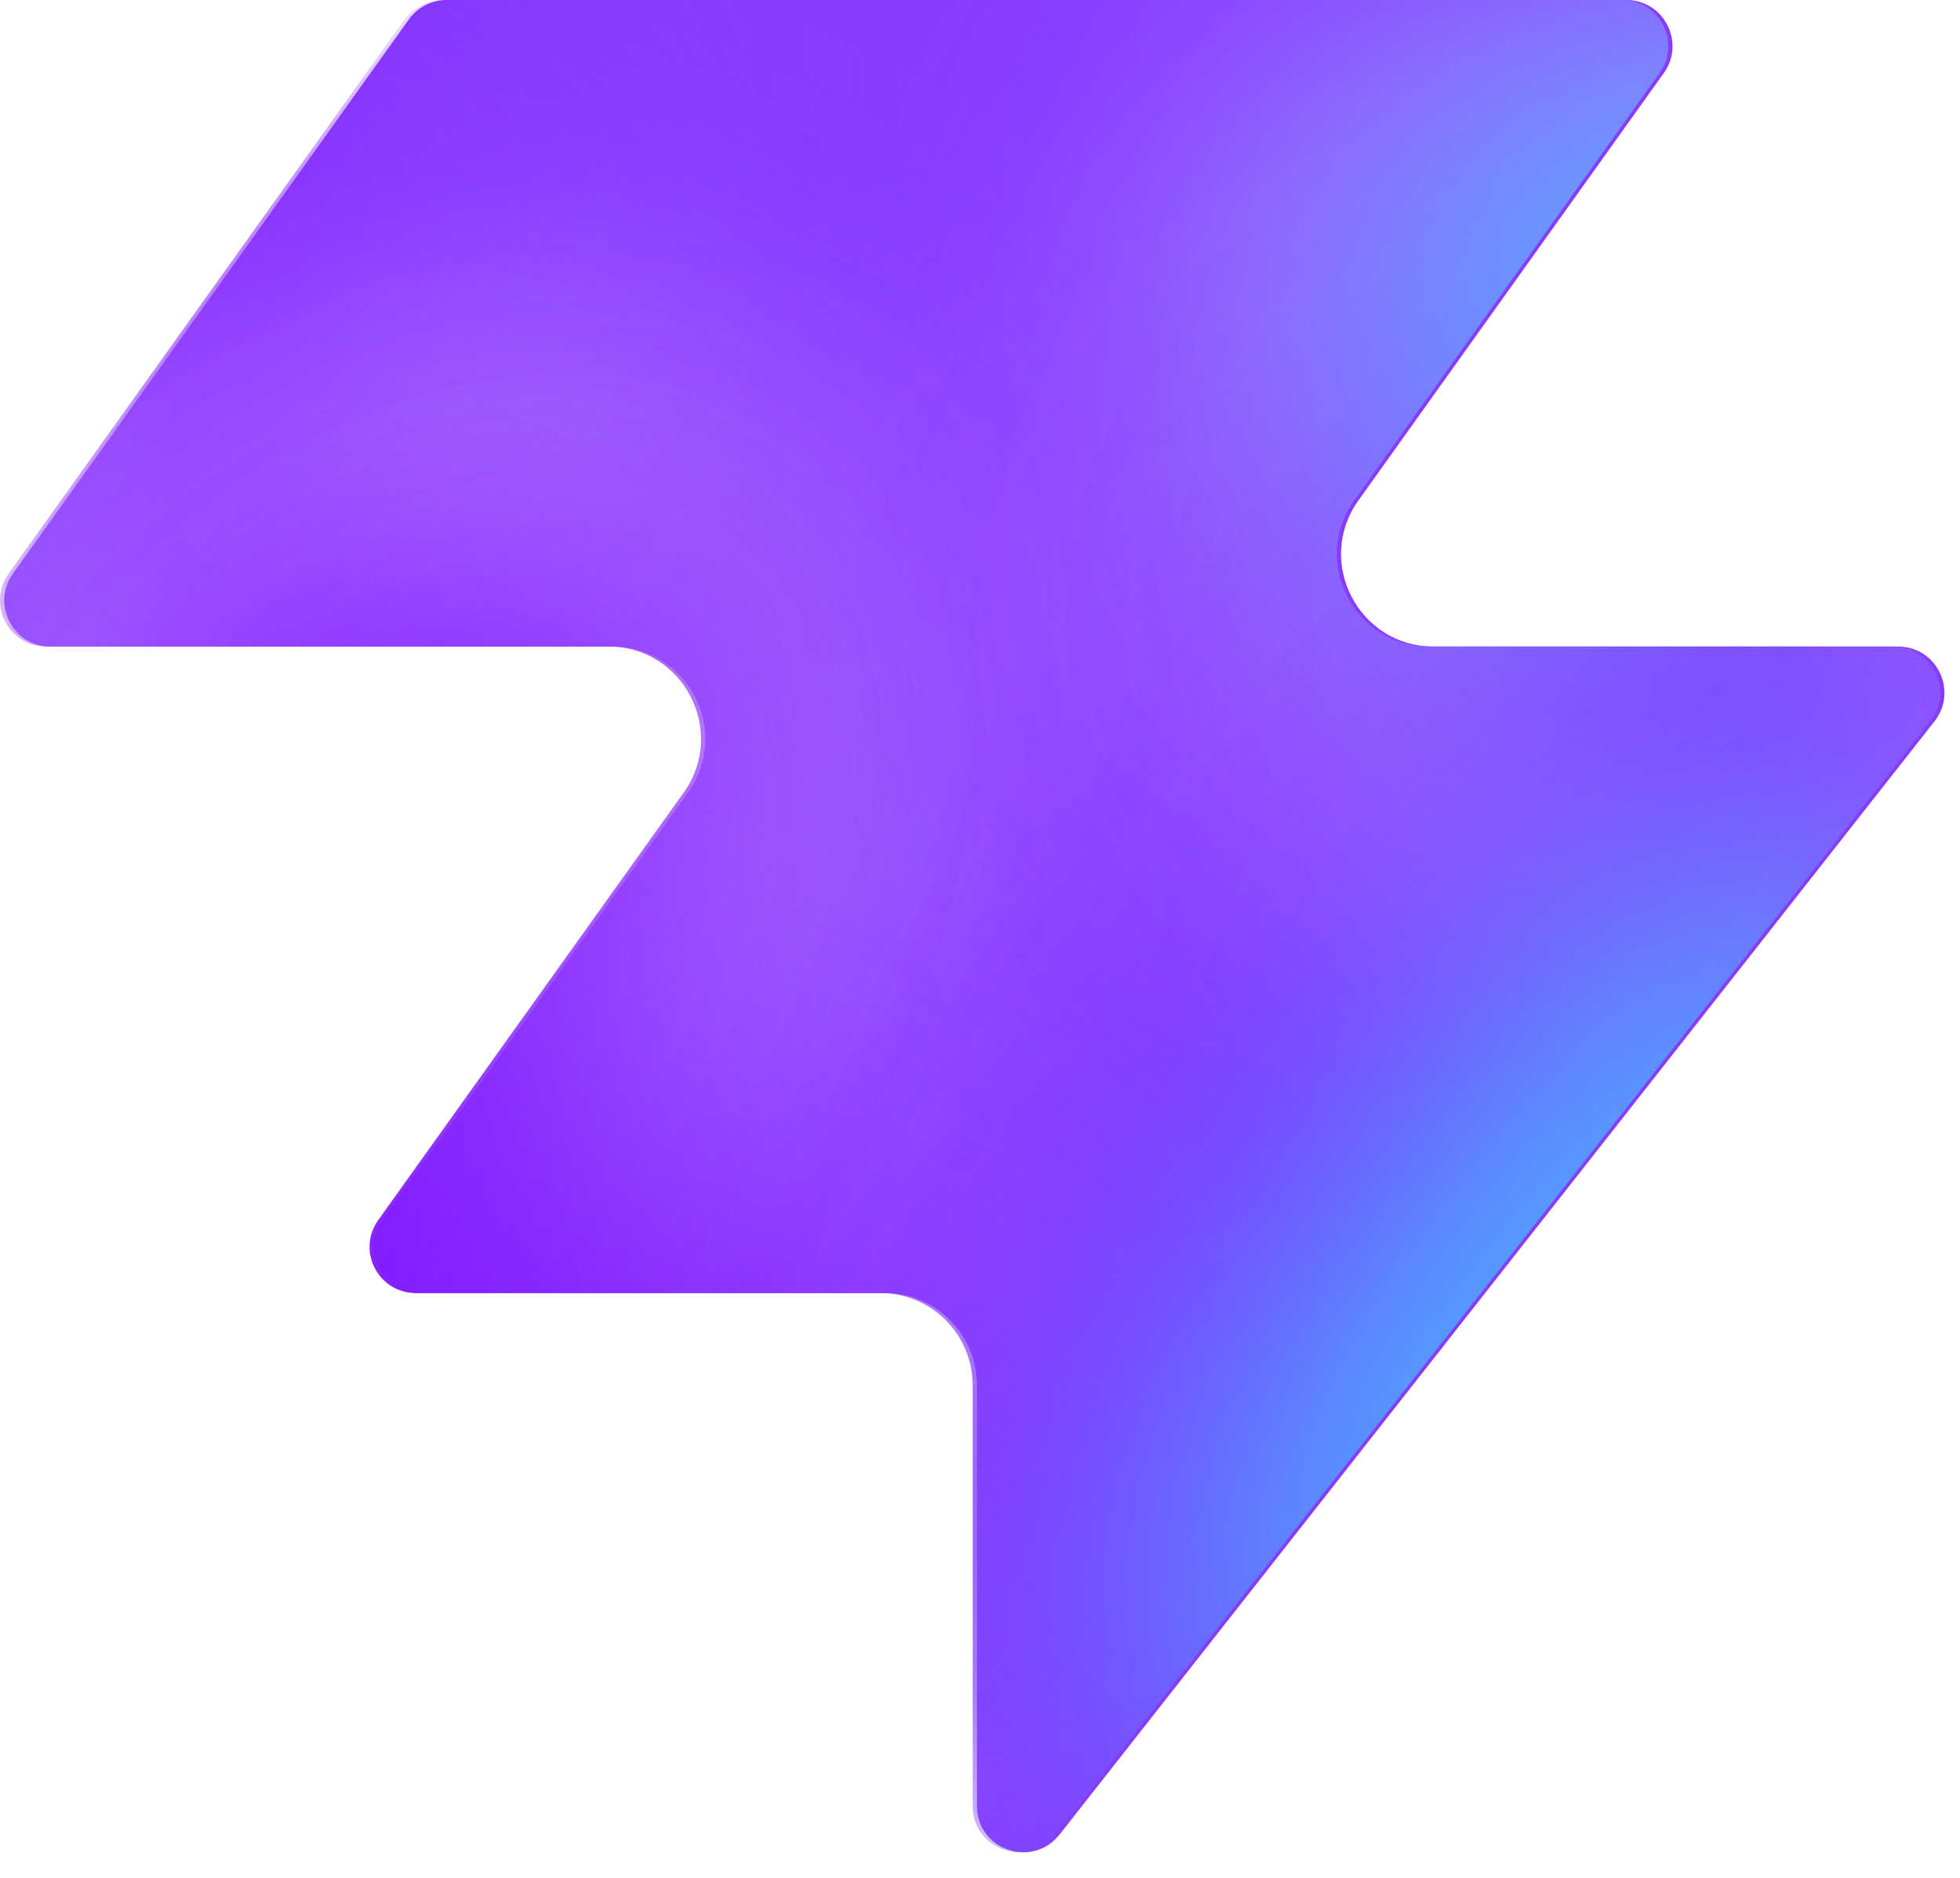
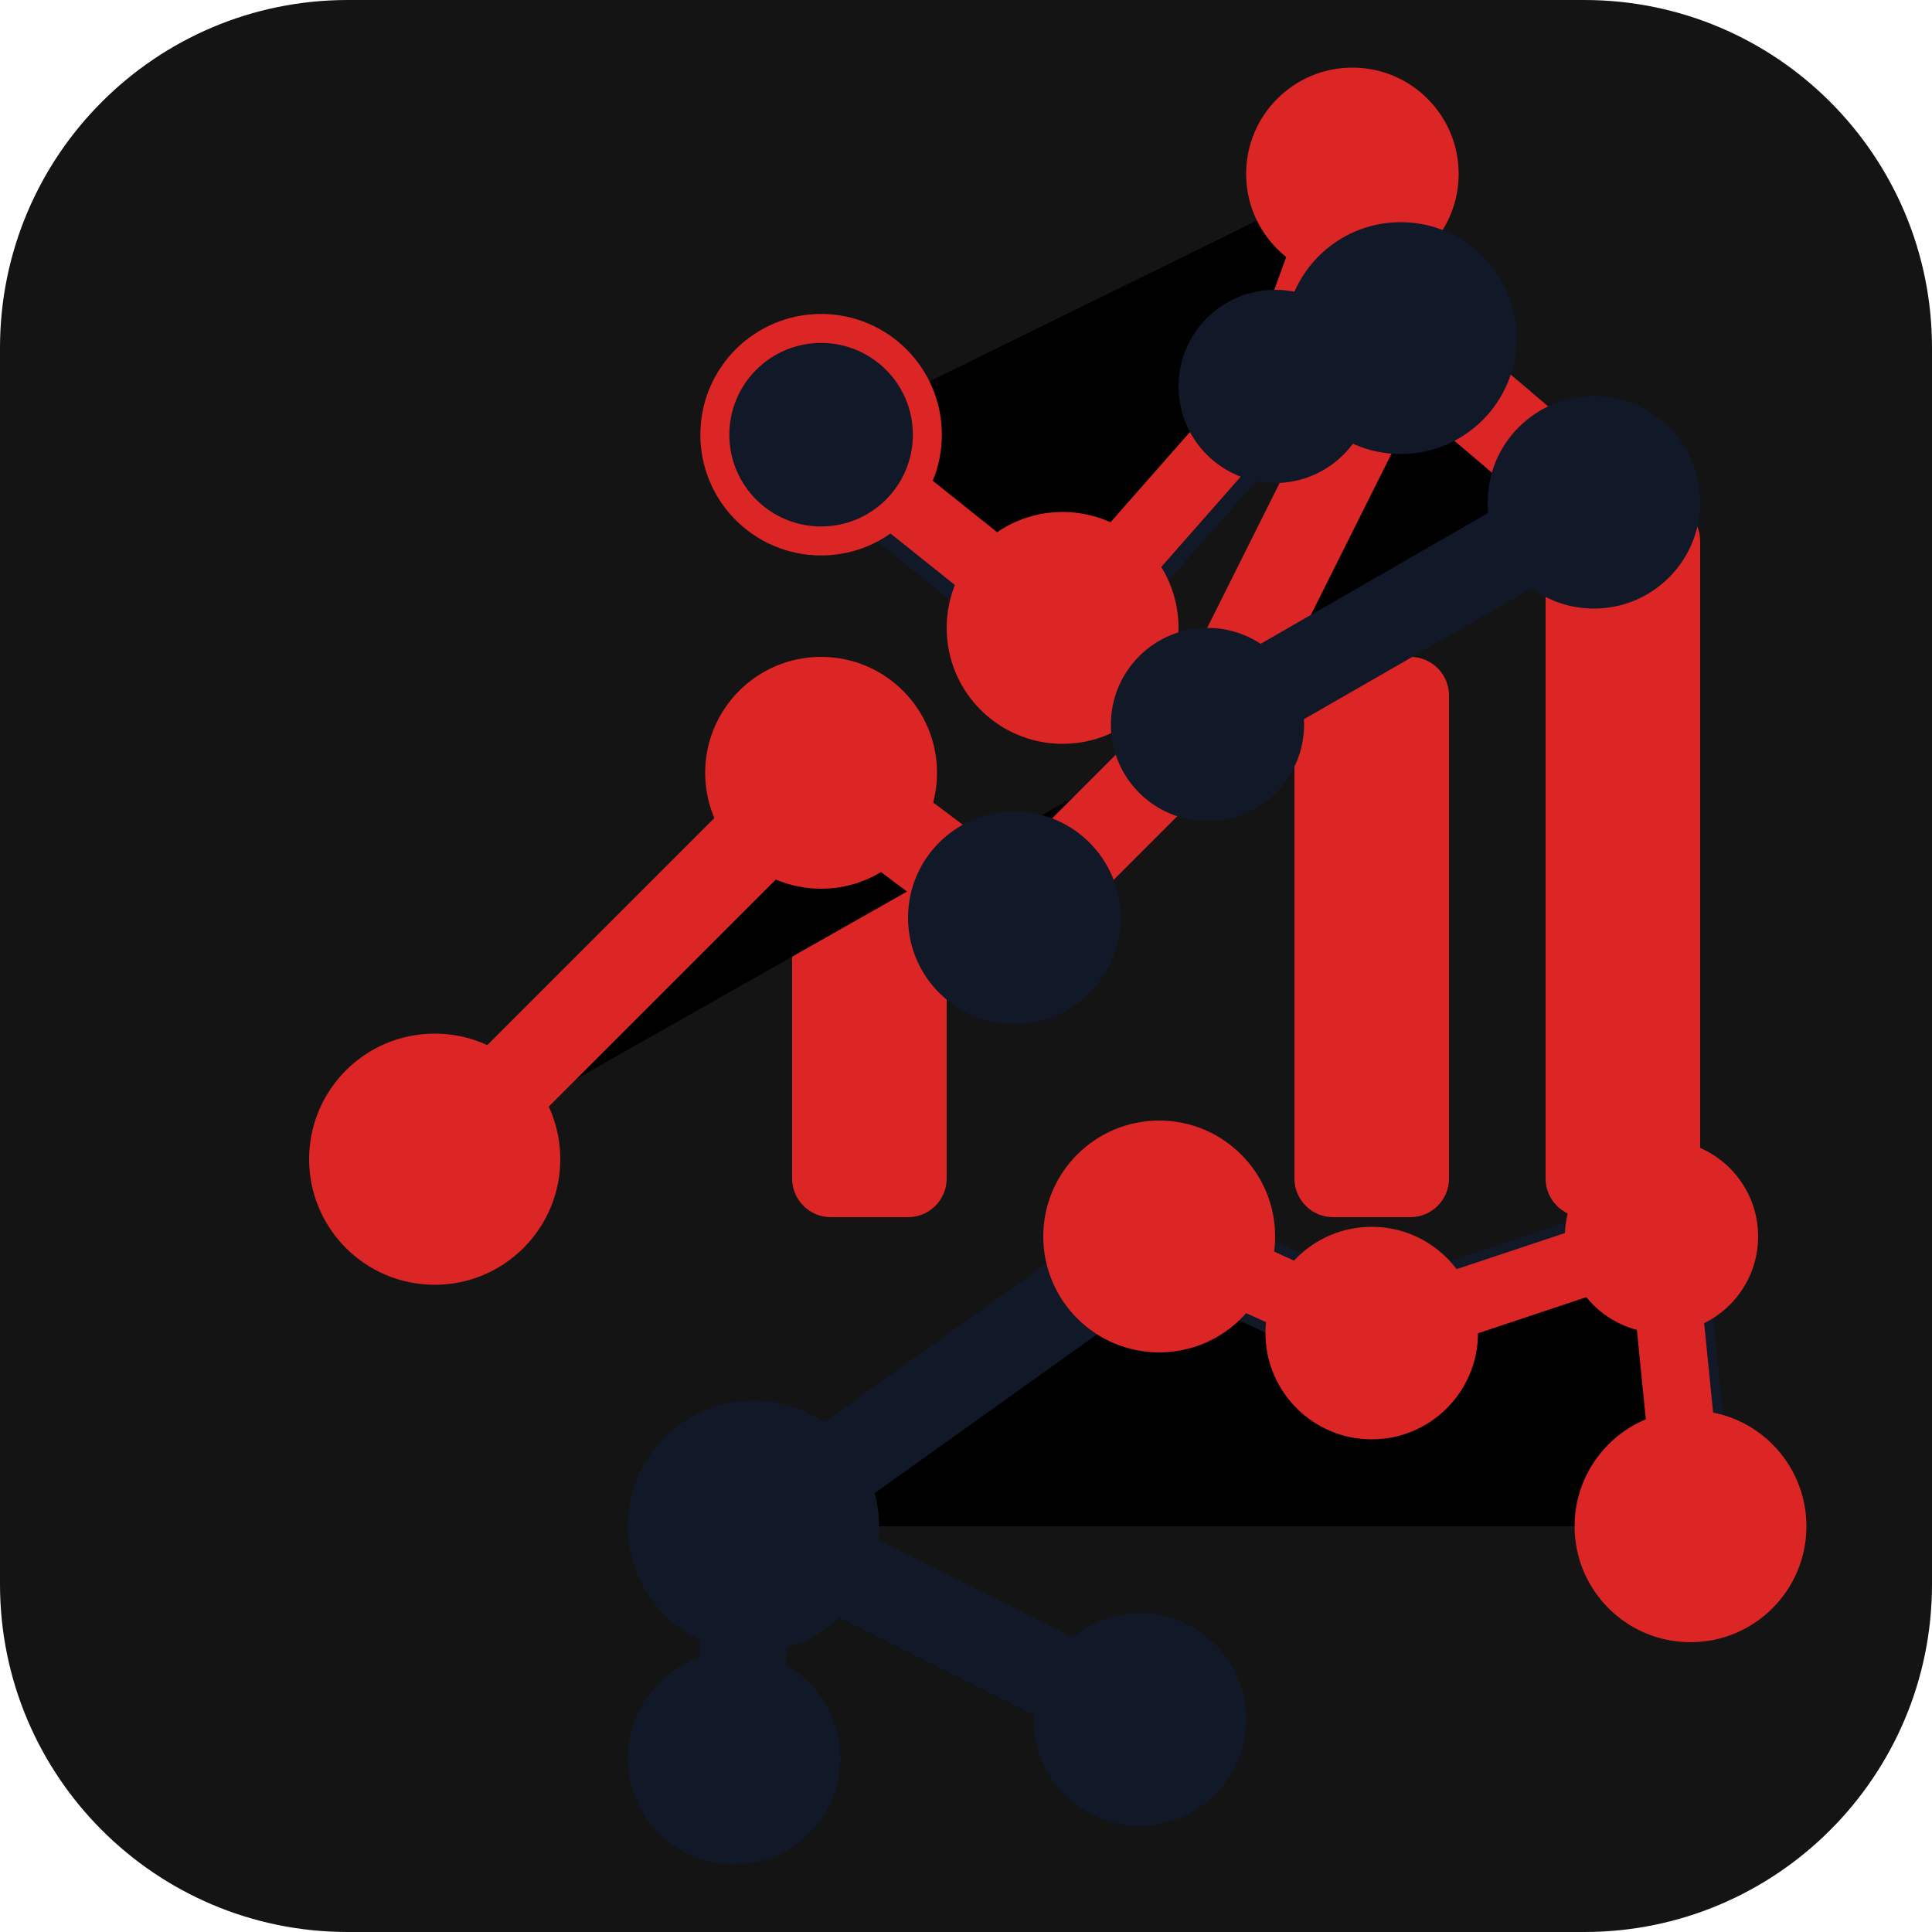
- <svg xmlns="http://www.w3.org/2000/svg" width="48" height="46" fill="none" viewBox="0 0 48 46">
-   <path fill="#863bff" d="M25.946 44.938c-.664.845-2.021.375-2.021-.698V33.937a2.26 2.26 0 0 0-2.262-2.262H10.287c-.92 0-1.456-1.04-.92-1.788l7.48-10.471c1.07-1.497 0-3.578-1.842-3.578H1.237c-.92 0-1.456-1.04-.92-1.788L10.013.474c.214-.297.556-.474.92-.474h28.894c.92 0 1.456 1.04.92 1.788l-7.48 10.471c-1.07 1.498 0 3.579 1.842 3.579h11.377c.943 0 1.473 1.088.89 1.83L25.947 44.94z" style="fill:#863bff;fill:color(display-p3 .525 .23 1);fill-opacity:1" />
-   <mask id="a" width="48" height="46" x="0" y="0" maskUnits="userSpaceOnUse" style="mask-type:alpha">
-     <path fill="#000" d="M25.842 44.938c-.664.844-2.021.375-2.021-.698V33.937a2.26 2.26 0 0 0-2.262-2.262H10.183c-.92 0-1.456-1.04-.92-1.788l7.48-10.471c1.07-1.498 0-3.579-1.842-3.579H1.133c-.92 0-1.456-1.04-.92-1.787L9.91.473c.214-.297.556-.474.92-.474h28.894c.92 0 1.456 1.04.92 1.788l-7.48 10.471c-1.07 1.498 0 3.578 1.842 3.578h11.377c.943 0 1.473 1.088.89 1.832L25.843 44.94z" style="fill:#000;fill-opacity:1" />
-   </mask>
-   <g mask="url(#a)">
-     <g filter="url(#b)">
-       <ellipse cx="5.508" cy="14.704" fill="#ede6ff" rx="5.508" ry="14.704" style="fill:#ede6ff;fill:color(display-p3 .927 .903 1);fill-opacity:1" transform="matrix(.00324 1 1 -.00324 -4.47 31.516)" />
-     </g>
-     <g filter="url(#c)">
-       <ellipse cx="10.399" cy="29.851" fill="#ede6ff" rx="10.399" ry="29.851" style="fill:#ede6ff;fill:color(display-p3 .927 .903 1);fill-opacity:1" transform="matrix(.00324 1 1 -.00324 -39.328 7.883)" />
-     </g>
-     <g filter="url(#d)">
-       <ellipse cx="5.508" cy="30.487" fill="#7e14ff" rx="5.508" ry="30.487" style="fill:#7e14ff;fill:color(display-p3 .492 .077 1);fill-opacity:1" transform="rotate(89.814 -25.913 -14.639)scale(1 -1)" />
-     </g>
-     <g filter="url(#e)">
-       <ellipse cx="5.508" cy="30.599" fill="#7e14ff" rx="5.508" ry="30.599" style="fill:#7e14ff;fill:color(display-p3 .492 .077 1);fill-opacity:1" transform="rotate(89.814 -32.644 -3.334)scale(1 -1)" />
-     </g>
-     <g filter="url(#f)">
-       <ellipse cx="5.508" cy="30.599" fill="#7e14ff" rx="5.508" ry="30.599" style="fill:#7e14ff;fill:color(display-p3 .492 .077 1);fill-opacity:1" transform="matrix(.00324 1 1 -.00324 -34.34 30.47)" />
-     </g>
-     <g filter="url(#g)">
-       <ellipse cx="14.072" cy="22.078" fill="#ede6ff" rx="14.072" ry="22.078" style="fill:#ede6ff;fill:color(display-p3 .927 .903 1);fill-opacity:1" transform="rotate(93.35 24.506 48.493)scale(-1 1)" />
-     </g>
-     <g filter="url(#h)">
-       <ellipse cx="3.47" cy="21.501" fill="#7e14ff" rx="3.47" ry="21.501" style="fill:#7e14ff;fill:color(display-p3 .492 .077 1);fill-opacity:1" transform="rotate(89.009 28.708 47.59)scale(-1 1)" />
-     </g>
-     <g filter="url(#i)">
-       <ellipse cx="3.47" cy="21.501" fill="#7e14ff" rx="3.47" ry="21.501" style="fill:#7e14ff;fill:color(display-p3 .492 .077 1);fill-opacity:1" transform="rotate(89.009 28.708 47.59)scale(-1 1)" />
-     </g>
-     <g filter="url(#j)">
-       <ellipse cx=".387" cy="8.972" fill="#7e14ff" rx="4.407" ry="29.108" style="fill:#7e14ff;fill:color(display-p3 .492 .077 1);fill-opacity:1" transform="rotate(39.51 .387 8.972)" />
-     </g>
-     <g filter="url(#k)">
-       <ellipse cx="47.523" cy="-6.092" fill="#7e14ff" rx="4.407" ry="29.108" style="fill:#7e14ff;fill:color(display-p3 .492 .077 1);fill-opacity:1" transform="rotate(37.892 47.523 -6.092)" />
-     </g>
-     <g filter="url(#l)">
-       <ellipse cx="41.412" cy="6.333" fill="#47bfff" rx="5.971" ry="9.665" style="fill:#47bfff;fill:color(display-p3 .28 .748 1);fill-opacity:1" transform="rotate(37.892 41.412 6.333)" />
-     </g>
-     <g filter="url(#m)">
-       <ellipse cx="-1.879" cy="38.332" fill="#7e14ff" rx="4.407" ry="29.108" style="fill:#7e14ff;fill:color(display-p3 .492 .077 1);fill-opacity:1" transform="rotate(37.892 -1.88 38.332)" />
-     </g>
-     <g filter="url(#n)">
-       <ellipse cx="-1.879" cy="38.332" fill="#7e14ff" rx="4.407" ry="29.108" style="fill:#7e14ff;fill:color(display-p3 .492 .077 1);fill-opacity:1" transform="rotate(37.892 -1.88 38.332)" />
-     </g>
-     <g filter="url(#o)">
-       <ellipse cx="35.651" cy="29.907" fill="#7e14ff" rx="4.407" ry="29.108" style="fill:#7e14ff;fill:color(display-p3 .492 .077 1);fill-opacity:1" transform="rotate(37.892 35.651 29.907)" />
-     </g>
-     <g filter="url(#p)">
-       <ellipse cx="38.418" cy="32.4" fill="#47bfff" rx="5.971" ry="15.297" style="fill:#47bfff;fill:color(display-p3 .28 .748 1);fill-opacity:1" transform="rotate(37.892 38.418 32.4)" />
-     </g>
-   </g>
-   <defs>
-     <filter id="b" width="60.045" height="41.654" x="-19.77" y="16.149" color-interpolation-filters="sRGB" filterUnits="userSpaceOnUse">
-       <feFlood flood-opacity="0" result="BackgroundImageFix" />
-       <feBlend in="SourceGraphic" in2="BackgroundImageFix" result="shape" />
-       <feGaussianBlur result="effect1_foregroundBlur_2002_17158" stdDeviation="7.659" />
-     </filter>
-     <filter id="c" width="90.34" height="51.437" x="-54.613" y="-7.533" color-interpolation-filters="sRGB" filterUnits="userSpaceOnUse">
-       <feFlood flood-opacity="0" result="BackgroundImageFix" />
-       <feBlend in="SourceGraphic" in2="BackgroundImageFix" result="shape" />
-       <feGaussianBlur result="effect1_foregroundBlur_2002_17158" stdDeviation="7.659" />
-     </filter>
-     <filter id="d" width="79.355" height="29.4" x="-49.64" y="2.03" color-interpolation-filters="sRGB" filterUnits="userSpaceOnUse">
-       <feFlood flood-opacity="0" result="BackgroundImageFix" />
-       <feBlend in="SourceGraphic" in2="BackgroundImageFix" result="shape" />
-       <feGaussianBlur result="effect1_foregroundBlur_2002_17158" stdDeviation="4.596" />
-     </filter>
-     <filter id="e" width="79.579" height="29.4" x="-45.045" y="20.029" color-interpolation-filters="sRGB" filterUnits="userSpaceOnUse">
-       <feFlood flood-opacity="0" result="BackgroundImageFix" />
-       <feBlend in="SourceGraphic" in2="BackgroundImageFix" result="shape" />
-       <feGaussianBlur result="effect1_foregroundBlur_2002_17158" stdDeviation="4.596" />
-     </filter>
-     <filter id="f" width="79.579" height="29.4" x="-43.513" y="21.178" color-interpolation-filters="sRGB" filterUnits="userSpaceOnUse">
-       <feFlood flood-opacity="0" result="BackgroundImageFix" />
-       <feBlend in="SourceGraphic" in2="BackgroundImageFix" result="shape" />
-       <feGaussianBlur result="effect1_foregroundBlur_2002_17158" stdDeviation="4.596" />
-     </filter>
-     <filter id="g" width="74.749" height="58.852" x="15.756" y="-17.901" color-interpolation-filters="sRGB" filterUnits="userSpaceOnUse">
-       <feFlood flood-opacity="0" result="BackgroundImageFix" />
-       <feBlend in="SourceGraphic" in2="BackgroundImageFix" result="shape" />
-       <feGaussianBlur result="effect1_foregroundBlur_2002_17158" stdDeviation="7.659" />
-     </filter>
-     <filter id="h" width="61.377" height="25.362" x="23.548" y="2.284" color-interpolation-filters="sRGB" filterUnits="userSpaceOnUse">
-       <feFlood flood-opacity="0" result="BackgroundImageFix" />
-       <feBlend in="SourceGraphic" in2="BackgroundImageFix" result="shape" />
-       <feGaussianBlur result="effect1_foregroundBlur_2002_17158" stdDeviation="4.596" />
-     </filter>
-     <filter id="i" width="61.377" height="25.362" x="23.548" y="2.284" color-interpolation-filters="sRGB" filterUnits="userSpaceOnUse">
-       <feFlood flood-opacity="0" result="BackgroundImageFix" />
-       <feBlend in="SourceGraphic" in2="BackgroundImageFix" result="shape" />
-       <feGaussianBlur result="effect1_foregroundBlur_2002_17158" stdDeviation="4.596" />
-     </filter>
-     <filter id="j" width="56.045" height="63.649" x="-27.636" y="-22.853" color-interpolation-filters="sRGB" filterUnits="userSpaceOnUse">
-       <feFlood flood-opacity="0" result="BackgroundImageFix" />
-       <feBlend in="SourceGraphic" in2="BackgroundImageFix" result="shape" />
-       <feGaussianBlur result="effect1_foregroundBlur_2002_17158" stdDeviation="4.596" />
-     </filter>
-     <filter id="k" width="54.814" height="64.646" x="20.116" y="-38.415" color-interpolation-filters="sRGB" filterUnits="userSpaceOnUse">
-       <feFlood flood-opacity="0" result="BackgroundImageFix" />
-       <feBlend in="SourceGraphic" in2="BackgroundImageFix" result="shape" />
-       <feGaussianBlur result="effect1_foregroundBlur_2002_17158" stdDeviation="4.596" />
-     </filter>
-     <filter id="l" width="33.541" height="35.313" x="24.641" y="-11.323" color-interpolation-filters="sRGB" filterUnits="userSpaceOnUse">
-       <feFlood flood-opacity="0" result="BackgroundImageFix" />
-       <feBlend in="SourceGraphic" in2="BackgroundImageFix" result="shape" />
-       <feGaussianBlur result="effect1_foregroundBlur_2002_17158" stdDeviation="4.596" />
-     </filter>
-     <filter id="m" width="54.814" height="64.646" x="-29.286" y="6.009" color-interpolation-filters="sRGB" filterUnits="userSpaceOnUse">
-       <feFlood flood-opacity="0" result="BackgroundImageFix" />
-       <feBlend in="SourceGraphic" in2="BackgroundImageFix" result="shape" />
-       <feGaussianBlur result="effect1_foregroundBlur_2002_17158" stdDeviation="4.596" />
-     </filter>
-     <filter id="n" width="54.814" height="64.646" x="-29.286" y="6.009" color-interpolation-filters="sRGB" filterUnits="userSpaceOnUse">
-       <feFlood flood-opacity="0" result="BackgroundImageFix" />
-       <feBlend in="SourceGraphic" in2="BackgroundImageFix" result="shape" />
-       <feGaussianBlur result="effect1_foregroundBlur_2002_17158" stdDeviation="4.596" />
-     </filter>
-     <filter id="o" width="54.814" height="64.646" x="8.244" y="-2.416" color-interpolation-filters="sRGB" filterUnits="userSpaceOnUse">
-       <feFlood flood-opacity="0" result="BackgroundImageFix" />
-       <feBlend in="SourceGraphic" in2="BackgroundImageFix" result="shape" />
-       <feGaussianBlur result="effect1_foregroundBlur_2002_17158" stdDeviation="4.596" />
-     </filter>
-     <filter id="p" width="39.409" height="43.623" x="18.713" y="10.588" color-interpolation-filters="sRGB" filterUnits="userSpaceOnUse">
-       <feFlood flood-opacity="0" result="BackgroundImageFix" />
-       <feBlend in="SourceGraphic" in2="BackgroundImageFix" result="shape" />
-       <feGaussianBlur result="effect1_foregroundBlur_2002_17158" stdDeviation="4.596" />
-     </filter>
-   </defs>
+ <svg xmlns="http://www.w3.org/2000/svg" viewBox="0 0 200 200" width="100%" height="100%">
+   <rect width="200" height="200" rx="36" fill="#141414" />
+   <rect x="82" y="92" width="16" height="34" rx="4" fill="#DC2626" />
+   <rect x="134" y="68" width="16" height="58" rx="4" fill="#DC2626" />
+   <rect x="160" y="52" width="16" height="74" rx="4" fill="#DC2626" />
+   <path d="M 85 45 L 110 65 L 132 40 L 140 18" stroke="#111827" stroke-width="10" stroke-linecap="round" stroke-linejoin="round" />
+   <path d="M 85 45 L 110 65 L 132 40 L 140 18" stroke="#DC2626" stroke-width="7" stroke-linecap="round" stroke-linejoin="round" />
+   <path d="M 45 120 L 85 80 L 105 95 L 125 75 L 145 35 L 165 52" stroke="#DC2626" stroke-width="9" stroke-linecap="round" stroke-linejoin="round" />
+   <path d="M 125 75 L 165 52" stroke="#111827" stroke-width="9" stroke-linecap="round" stroke-linejoin="round" />
+   <circle cx="85" cy="45" r="11" fill="#111827" stroke="#DC2626" stroke-width="3" />
+   <circle cx="110" cy="65" r="12" fill="#DC2626" />
+   <circle cx="132" cy="40" r="10" fill="#111827" />
+   <circle cx="140" cy="18" r="11" fill="#DC2626" />
+   <circle cx="45" cy="120" r="13" fill="#DC2626" />
+   <circle cx="85" cy="80" r="12" fill="#DC2626" />
+   <circle cx="105" cy="95" r="11" fill="#111827" />
+   <circle cx="125" cy="75" r="10" fill="#111827" />
+   <circle cx="145" cy="35" r="12" fill="#111827" />
+   <circle cx="165" cy="52" r="11" fill="#111827" />
+   <path d="M 78 158 L 120 128 L 142 138 L 172 128 L 175 158" stroke="#111827" stroke-width="9" stroke-linecap="round" stroke-linejoin="round" />
+   <path d="M 120 128 L 142 138 L 172 128 L 175 158" stroke="#DC2626" stroke-width="7" stroke-linecap="round" stroke-linejoin="round" />
+   <path d="M 78 158 L 118 178 M 78 158 L 76 182" stroke="#111827" stroke-width="9" stroke-linecap="round" />
+   <circle cx="120" cy="128" r="12" fill="#DC2626" />
+   <circle cx="142" cy="138" r="11" fill="#DC2626" />
+   <circle cx="172" cy="128" r="10" fill="#DC2626" />
+   <circle cx="175" cy="158" r="12" fill="#DC2626" />
+   <circle cx="78" cy="158" r="13" fill="#111827" />
+   <circle cx="118" cy="178" r="11" fill="#111827" />
+   <circle cx="76" cy="182" r="11" fill="#111827" />
</svg>
